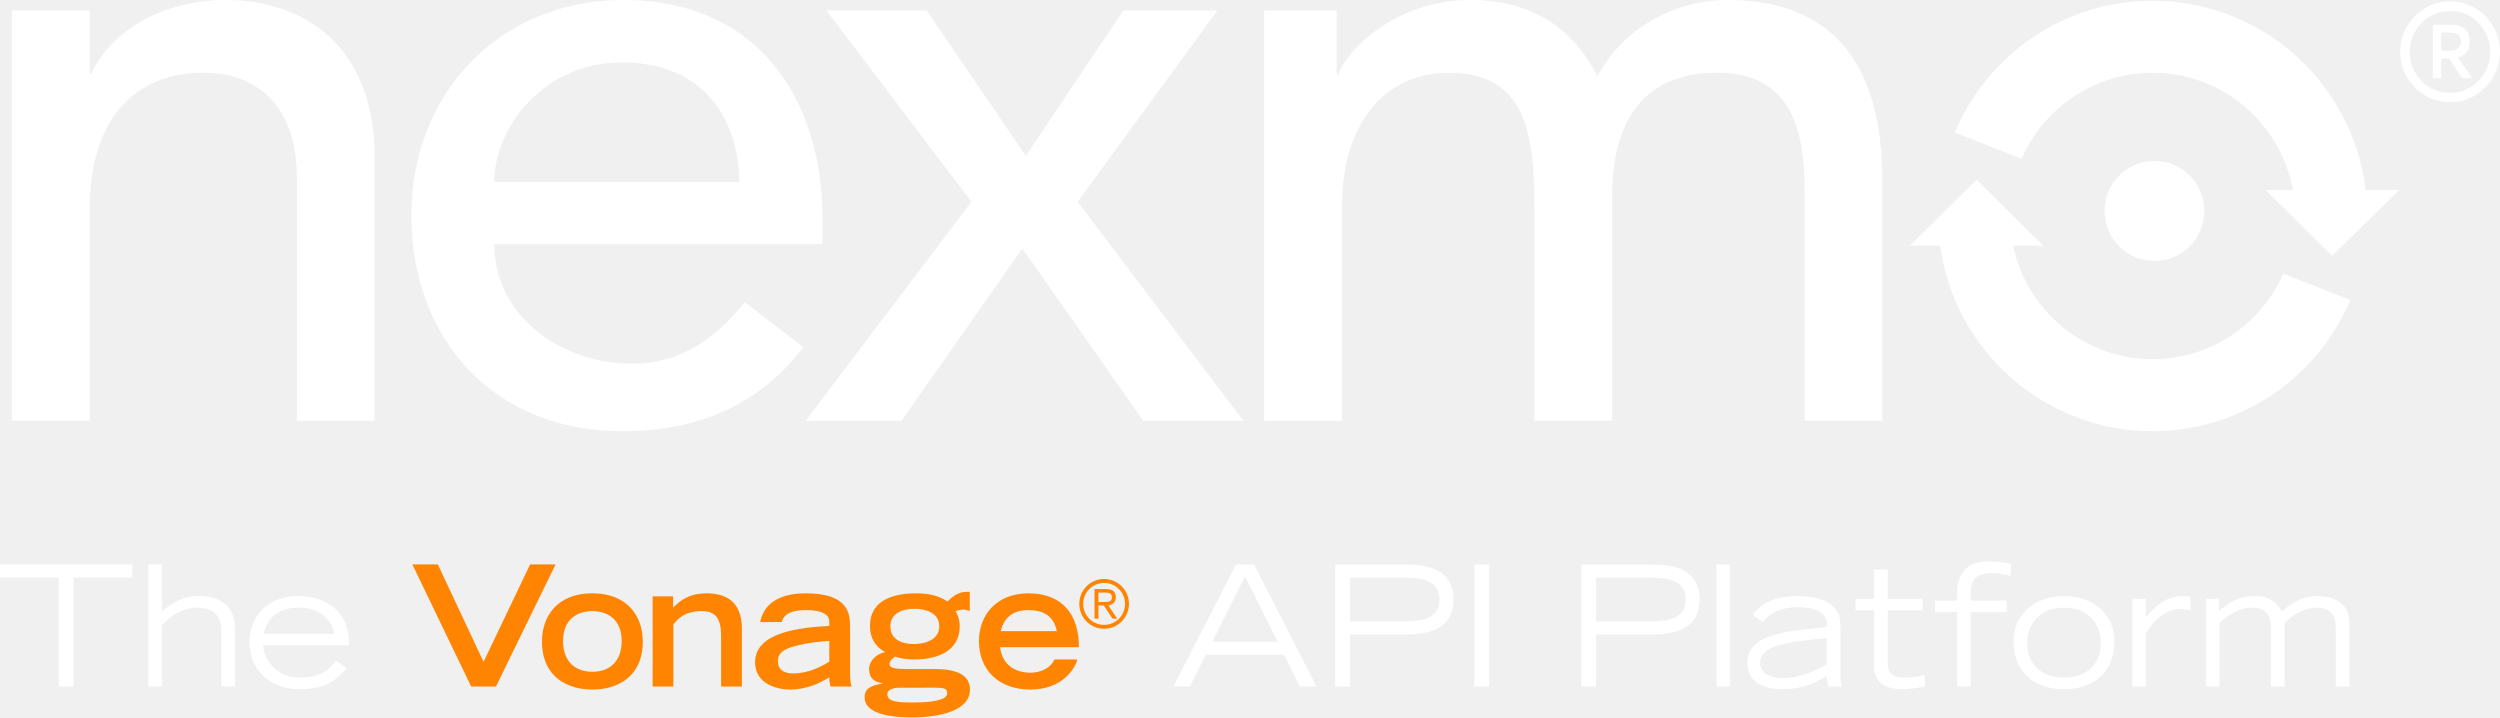
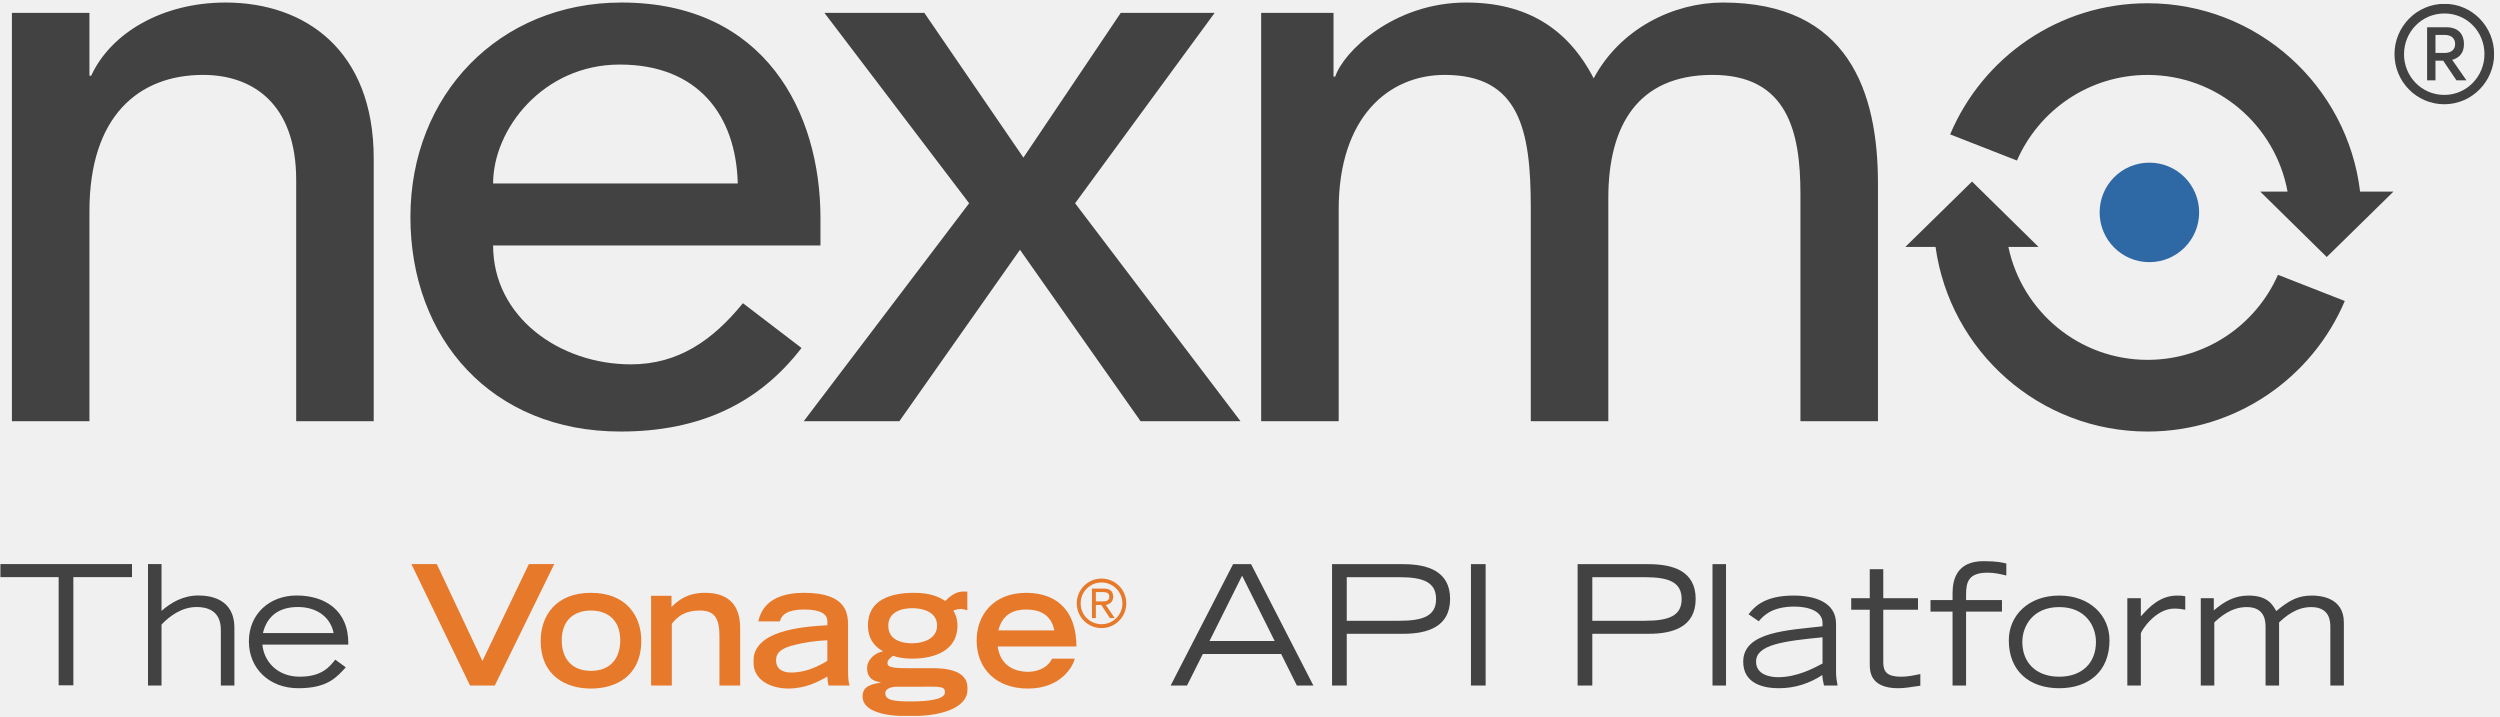
- <svg xmlns="http://www.w3.org/2000/svg" fill="none" viewBox="0 0 568 163">
-   <path fill="#fff" d="M2.712 2.362H20.37v14.361h.392C25.273 6.886 37.044 0 51.365 0c18.05 0 33.742 10.82 33.742 35.608V95.61H67.453V40.527c0-17.509-10.005-24-21.189-24-14.711 0-25.893 9.443-25.893 31.081V95.61H2.712V2.362zm165.302 38.952c-.391-15.54-9.024-27.147-26.877-27.147-17.459 0-28.837 14.754-28.837 27.147h55.714zM112.3 55.48c0 16.33 15.104 27.15 31.388 27.15 10.79 0 18.638-5.511 25.503-13.969l13.34 10.228c-9.809 12.786-23.344 19.083-41.197 19.083-29.428 0-47.869-21.246-47.869-48.985 0-27.934 20.208-48.984 48.064-48.984 32.763 0 45.318 25.18 45.318 49.183v6.294H112.3z" />
-   <path fill="#fff" d="M220.706 45.838L187.749 2.362h22.756l22.561 33.05 22.168-33.05h21.382l-31.78 43.476 37.667 49.772h-22.757L232.28 56.462 204.815 95.61h-21.776l37.668-49.772h-.001zm66.502-43.476h16.48v14.559h.392C305.846 11.41 317.225 0 333.898 0c13.733 0 23.151 5.903 29.038 17.314C369.016 5.904 381.179 0 392.362 0c28.641 0 35.311 20.46 35.311 41.313V95.61h-17.655V43.675c0-14.166-2.943-27.147-20.012-27.147-17.067 0-23.736 11.605-23.736 28.132v50.95h-17.657V46.821c0-17.705-2.549-30.293-19.618-30.293-12.753 0-24.129 9.638-24.129 30.686V95.61h-17.658V2.362zm213.609 45.566c0 6.275-5.073 11.362-11.33 11.362-6.26 0-11.333-5.087-11.333-11.362 0-6.277 5.073-11.364 11.332-11.364 6.258 0 11.331 5.087 11.331 11.364z" />
-   <path fill="#fff" d="M489.078 16.536c15.908 0 29.106 11.492 31.875 26.64h-6.227l15.151 14.938 15.194-14.938h-7.596C534.571 18.95 514.022.166 489.078.166c-20.227 0-37.579 12.352-44.962 29.945l15.213 5.973c5.001-11.503 16.436-19.548 29.749-19.548zm0 65.064c-15.605 0-28.601-11.06-31.703-25.782h6.87L449.096 40.88l-15.197 14.938h6.892c3.28 23.811 23.641 42.153 48.287 42.153 20.18 0 37.495-12.293 44.911-29.814l-15.22-5.976c-5.029 11.434-16.426 19.42-29.691 19.42zm65.562-70.082h2.012c1.794 0 2.466-.935 2.466-2.06 0-1.234-.861-2.057-2.316-2.057h-2.162v4.117zm3.806 1.571l3.245 4.677h-2.276l-3.021-4.49h-1.754v4.49h-1.903V5.642h4.364c2.8 0 4.029 1.645 4.029 3.853 0 1.986-1.043 3.145-2.684 3.595zm7.352-1.312c0-5.085-3.957-9.28-9.11-9.28-5.22 0-9.213 4.23-9.213 9.32 0 5.049 3.993 9.281 9.177 9.281 5.151 0 9.146-4.267 9.146-9.32zm2.202 0c0 6.176-5.002 11.453-11.348 11.453-6.345 0-11.344-5.2-11.344-11.453 0-6.207 4.999-11.485 11.38-11.485C563.033.292 568 5.53 568 11.777zM13.359 131.213H0v-2.975h30.063v2.976H16.706v24.763h-3.347v-24.764zm20.345-2.975h3.082v10.684c2.093-1.831 4.833-3.509 8.372-3.509 2.474 0 8.22.571 8.22 7.401v13.165h-3.083v-12.554c.077-4.732-3.349-5.382-5.517-5.382-3.388 0-6.202 2.1-7.992 4.008v13.928h-3.082v-27.741zm42.269 15.76c-.61-3.283-3.426-5.954-8.144-5.954-4.529 0-7.078 2.291-7.953 5.954h16.097zm2.776 7.823c-2.054 2.174-4.033 4.769-10.806 4.769-6.696 0-11.264-4.58-11.264-10.687 0-6.331 4.756-10.491 10.883-10.491 6.356 0 11.91 3.32 11.76 11.217h-19.56c.304 3.742 3.311 7.326 8.485 7.326 5.136 0 6.85-2.327 8.106-3.891l2.396 1.757z" />
-   <path fill="#FF8401" d="M93.692 128.238h5.785l10.387 22.133 10.579-22.133h5.784l-13.547 27.741h-5.631l-13.357-27.741zm47.556 17.399c0-4.808-3.082-6.79-6.66-6.79-3.614 0-6.659 1.982-6.659 6.79 0 4.35 2.436 6.984 6.659 6.984 4.226 0 6.66-2.634 6.66-6.984zm-18.114.077c0-5.494 3.311-10.913 11.454-10.913 8.144 0 11.454 5.419 11.454 10.913 0 8.166-5.861 10.951-11.454 10.951-5.594 0-11.454-2.785-11.454-10.951zm25.144-10.227h4.642v2.556c1.485-1.451 3.501-3.242 7.65-3.242 4.262 0 7.99 1.791 7.99 8.052v13.124h-4.72v-11.37c0-4.044-1.217-5.76-4.374-5.76-3.767 0-5.29 1.563-6.47 3.013v14.117h-4.718v-20.49zm40.138 10.15a37.238 37.238 0 0 0-7.345 1.033c-2.93.683-4.299 1.676-4.338 3.47-.038 1.756 1.104 2.863 3.424 2.863 3.578 0 6.433-1.566 8.259-2.671v-4.695zm4.718 7.022c0 1.373.076 2.748.38 3.318h-4.833c-.152-.686-.265-1.371-.265-2.06-1.98 1.146-4.91 2.748-8.943 2.748-2.701 0-7.915-1.145-7.915-6.182 0-6.907 10.274-7.898 16.858-8.281v-.914c0-1.565-1.407-2.672-5.29-2.672-4.338 0-5.251 1.604-5.518 2.71H172.7c1.142-5.573 6.583-6.525 10.387-6.525 9.857 0 10.047 4.808 10.047 7.632v10.226zm20.273-10.379c0-3.052-3.12-3.969-5.63-3.969-2.589 0-5.481.917-5.481 4.006 0 3.206 2.93 4.008 5.44 4.008 2.513 0 5.671-1.028 5.671-4.045zm-9.095 13.967c-1.103 0-2.701.305-2.701 1.488 0 1.679 2.207 1.87 5.935 1.87 3.693 0 7.65-.42 7.65-2.059 0-1.413-.837-1.336-6.051-1.299h-4.833zm16.02-17.44c-.419-.114-1.178-.38-1.711-.303-.534 0-1.218.228-1.522.382.304.418.951 1.638.951 3.394 0 5.571-4.946 7.557-10.35 7.557-1.903 0-3.388-.306-4.301-.65-.532.344-1.293.916-1.293 1.641s.457 1.222 4.567 1.182h6.431c4.602.154 7.267 1.49 7.267 4.694 0 4.885-7.116 6.296-13.281 6.296-5.707 0-10.654-1.143-10.654-4.54 0-2.444 2.169-2.786 4.109-3.169v-.075c-1.75-.151-3.082-1.105-3.082-3.166s1.942-3.626 3.577-3.855v-.074c-2.283-1.262-3.387-3.283-3.387-5.879 0-6.028 5.519-7.44 10.541-7.44 3.577 0 5.671.914 7.078 1.87.723-.763 2.246-2.213 4.299-2.213h.761v4.348zm19.78 4.58c-.723-3.474-3.082-4.771-6.469-4.771-2.473 0-5.328.842-6.279 4.771h12.748zm4.642 6.448c-.342 1.678-3.082 6.83-10.654 6.83-7.307 0-11.682-4.578-11.682-10.988 0-5.8 3.804-10.876 11.338-10.876 7.688.075 11.379 4.846 11.379 12.249h-17.923c.19 1.297.913 5.573 6.734 5.799 2.968 0 4.947-1.41 5.633-3.014h5.175zm4.809-13.068h1.464c.887 0 1.596-.103 1.596-1.083 0-.949-.784-1.051-1.596-1.051h-1.464v2.134zm1.227.8h-1.227v2.994h-.887v-6.729h2.661c1.508 0 2.173.651 2.173 1.867 0 1.17-.783 1.719-1.685 1.868l2.024 2.994h-1.093l-1.966-2.994zm.059 4.402a4.75 4.75 0 0 0 4.759-4.758 4.762 4.762 0 0 0-4.759-4.772c-2.632 0-4.745 2.134-4.745 4.772a4.747 4.747 0 0 0 2.927 4.4c.577.238 1.194.36 1.818.358zm0-10.422a5.643 5.643 0 0 1 5.647 5.65c0 3.129-2.528 5.662-5.647 5.662-3.118 0-5.633-2.534-5.633-5.662a5.632 5.632 0 0 1 5.633-5.65z" />
-   <path fill="#fff" d="M290.282 145.799l-7.416-14.908-7.414 14.908h14.83zm-9.468-17.541h4.106l14.183 27.721h-3.764l-3.575-7.207h-17.833l-3.613 7.207h-3.726l14.222-27.721zm25.887 12.927h11.976c5.551 0 8.365-1.18 8.365-4.957 0-3.812-2.814-4.996-8.365-4.996h-11.976v9.953zm-3.348-12.927h16.198c5.59 0 10.685 1.602 10.685 7.933 0 6.365-5.095 7.967-10.685 7.967h-12.85v11.821h-3.348v-27.721z" />
-   <path fill="#fff" fill-rule="evenodd" d="M334.984 128.258h3.346v27.719h-3.346v-27.719z" clip-rule="evenodd" />
-   <path fill="#fff" d="M362.622 141.185h11.977c5.553 0 8.366-1.18 8.366-4.957 0-3.812-2.814-4.996-8.366-4.996h-11.977v9.953zm-3.346-12.927h16.2c5.587 0 10.684 1.602 10.684 7.933 0 6.365-5.097 7.967-10.684 7.967h-12.854v11.821h-3.346v-27.721z" />
-   <path fill="#fff" fill-rule="evenodd" d="M389.992 128.258h3.08v27.719h-3.08v-27.719z" clip-rule="evenodd" />
-   <path fill="#fff" d="M415.051 144.959c-9.051.877-15.135 1.715-15.135 5.567 0 3.126 3.498 3.546 5.02 3.546 4.295 0 8.137-2.06 10.115-3.127v-5.986zm3.08 7.93c0 1.183.152 2.022.34 3.088h-3.08c-.151-.609-.38-1.6-.38-2.402-2.888 1.87-6.124 3.014-9.922 3.014-3.272 0-8.1-.915-8.1-6.062 0-6.903 10.302-7.169 18.062-8.083v-.763c0-2.707-3.234-3.737-6.389-3.737-5.287 0-7.149 2.212-8.137 3.355l-2.321-1.602c1.142-1.412 3.309-4.269 10.229-4.269 4.524 0 9.698 1.333 9.698 6.442v11.019zm18.662-14.22h-7.907v12.048c0 2.173.948 3.241 4.067 3.241 1.482 0 2.699-.268 4.372-.609v2.667c-2.205.345-3.765.574-5.018.574-6.501 0-6.501-3.966-6.501-5.568v-12.353h-4.221v-2.632h4.221v-6.633h3.08v6.633h7.907v2.632zm7.868.417h-5.018v-2.63h5.018v-1.525c0-3.278 1.028-7.36 7.073-7.36 3.155 0 4.371.343 5.172.534v2.745c-1.369-.342-2.699-.647-4.26-.647-4.259 0-4.905 2.021-4.905 4.957v1.296h8.175v2.63h-8.175v16.891h-3.08v-16.891zm32.66 6.941c0-3.623-2.357-7.971-8.364-7.971-6.009 0-8.403 4.348-8.403 7.971 0 4.767 3.192 7.93 8.403 7.93 5.208 0 8.364-3.163 8.364-7.93zm-19.847-.381c0-5.683 4.488-10.218 11.483-10.218 6.997 0 11.445 4.535 11.445 10.218 0 7.052-4.677 10.943-11.445 10.943-6.77 0-11.483-3.891-11.483-10.943zm26.991-9.609h3.08v4.157c1.786-2.022 4.296-4.766 8.289-4.766.683 0 1.255.038 1.824.152v3.089c-.38-.039-1.141-.268-2.47-.268-4.373 0-7.53 5.073-7.643 5.643v11.935h-3.08v-19.942zm16.726 0h2.965v2.783c2.282-1.946 4.64-3.392 7.912-3.392 4.334 0 5.512 2.096 6.311 3.546 3.118-2.632 5.172-3.546 8.1-3.546 1.824 0 7.298.38 7.298 6.139v14.412h-3.08V142.71c0-1.222 0-4.652-4.372-4.652-3.459 0-6.008 2.288-7.3 3.509v14.412h-3.079V142.71c0-1.222 0-4.652-4.297-4.652-3.538 0-6.085 2.288-7.377 3.509v14.412h-3.081v-19.942z" />
+ <svg xmlns="http://www.w3.org/2000/svg" xmlns:xlink="http://www.w3.org/1999/xlink" viewBox="0 0 356 102">
+   <defs>
+     <path id="a" d="M.06.543h355.105v97.079H.06z" />
+     <path id="c" d="M.274.203h30.522V17.94H.274z" />
+   </defs>
+   <g fill="none" fill-rule="evenodd">
+     <g fill="#414241">
+       <path d="M1.696 1.833h11.041v8.955h.245C15.803 4.655 23.163.361 32.118.361c11.286 0 21.099 6.747 21.099 22.204v37.414h-11.04V25.631c0-10.917-6.256-14.965-13.249-14.965-9.199 0-16.191 5.888-16.191 19.381v29.932H1.696V1.833m103.361 24.288c-.245-9.69-5.643-16.928-16.805-16.928-10.918 0-18.033 9.201-18.033 16.928h34.838zm-34.838 8.833c0 10.182 9.445 16.929 19.627 16.929 6.747 0 11.654-3.435 15.948-8.71l8.341 6.379c-6.134 7.973-14.598 11.899-25.761 11.899-18.401 0-29.931-13.248-29.931-30.545C58.443 13.487 71.078.361 88.497.361c20.486 0 28.337 15.702 28.337 30.668v3.925H70.219z" />
+       <path d="M138.006 28.943l-20.608-27.11h14.229l14.107 20.609 13.862-20.609h13.371l-19.873 27.11 23.553 31.036h-14.23l-17.174-24.411-17.173 24.411h-13.617l23.553-31.036m41.583-27.11h10.304v9.078h.245c1.105-3.435 8.219-10.55 18.646-10.55 8.587 0 14.476 3.68 18.156 10.795C230.743 4.041 238.347.361 245.341.361c17.909 0 22.08 12.758 22.08 25.76v33.858h-11.04V27.594c0-8.832-1.84-16.928-12.513-16.928-10.672 0-14.843 7.237-14.843 17.542v31.771h-11.041V29.557c0-11.04-1.594-18.891-12.266-18.891-7.974 0-15.088 6.011-15.088 19.136v30.177h-11.041V1.833" />
+     </g>
+     <path fill="#2E69A5" d="M313.157 30.246a7.085 7.085 0 0 1-7.085 7.085 7.085 7.085 0 1 1 0-14.171 7.085 7.085 0 0 1 7.085 7.086" />
+     <path fill="#414241" d="M305.817 10.671c9.947 0 18.199 7.166 19.931 16.612h-3.894l9.474 9.315 9.501-9.315h-4.75C334.263 12.176 321.414.463 305.817.463c-12.648 0-23.498 7.702-28.115 18.673l9.514 3.725c3.127-7.174 10.276-12.19 18.601-12.19m0 40.572c-9.758 0-17.884-6.897-19.824-16.077h4.296l-9.473-9.315-9.502 9.315h4.309c2.052 14.848 14.783 26.285 30.194 26.285 12.618 0 23.445-7.665 28.082-18.591l-9.516-3.726c-3.145 7.13-10.272 12.109-18.566 12.109" />
+     <mask id="b" fill="#fff">
+       <use xlink:href="#a" />
+     </mask>
+     <path fill="#414241" d="M346.811 7.542h1.258c1.122 0 1.542-.583 1.542-1.283 0-.771-.538-1.283-1.448-1.283h-1.352v2.566zm2.38.981l2.029 2.916h-1.422l-1.89-2.8h-1.097v2.8h-1.19v-7.56h2.729c1.751 0 2.519 1.026 2.519 2.403 0 1.237-.651 1.961-1.678 2.241zm4.597-.818c0-3.172-2.474-5.787-5.695-5.787-3.265 0-5.762 2.638-5.762 5.811 0 3.149 2.497 5.787 5.738 5.787 3.222 0 5.719-2.661 5.719-5.811zm1.377 0c0 3.85-3.128 7.14-7.096 7.14-3.967 0-7.093-3.242-7.093-7.14 0-3.872 3.126-7.162 7.117-7.162 3.966 0 7.072 3.265 7.072 7.162zM8.352 82.18H0v-1.855h18.798v1.855h-8.352v15.442H8.352V82.18" mask="url(#b)" />
+     <path fill="#414241" d="M21.075 80.325h1.927v6.662c1.309-1.143 3.022-2.189 5.235-2.189 1.547 0 5.14.357 5.14 4.615v8.209h-1.928v-7.828c.048-2.951-2.094-3.355-3.45-3.355-2.118 0-3.878 1.308-4.997 2.499v8.684h-1.927V80.325m26.43 9.827c-.381-2.047-2.142-3.713-5.092-3.713-2.832 0-4.426 1.429-4.973 3.713h10.065zm1.737 4.878c-1.285 1.356-2.523 2.973-6.758 2.973-4.187 0-7.043-2.855-7.043-6.663 0-3.948 2.974-6.542 6.805-6.542 3.974 0 7.448 2.07 7.353 6.994h-12.23c.19 2.333 2.07 4.569 5.306 4.569 3.211 0 4.282-1.451 5.068-2.426l1.499 1.095z" />
+     <path fill="#E7792B" d="M58.584 80.325h3.617l6.496 13.8 6.614-13.8h3.617l-8.471 17.297h-3.521l-8.352-17.297m29.737 10.849c0-2.998-1.927-4.234-4.164-4.234-2.26 0-4.164 1.236-4.164 4.234 0 2.713 1.523 4.356 4.164 4.356 2.642 0 4.164-1.643 4.164-4.356zm-11.326.048c0-3.426 2.07-6.805 7.162-6.805 5.092 0 7.162 3.379 7.162 6.805 0 5.092-3.664 6.829-7.162 6.829-3.498 0-7.162-1.737-7.162-6.829zm15.722-6.377h2.903v1.594c.928-.904 2.189-2.022 4.783-2.022 2.665 0 4.996 1.118 4.996 5.021v8.184h-2.95v-7.089c0-2.523-.762-3.593-2.736-3.593-2.356 0-3.308.975-4.046 1.879v8.803h-2.95V84.845" />
+     <g transform="translate(107 84)">
+       <mask id="d" fill="#fff">
+         <use xlink:href="#c" />
+       </mask>
+       <path fill="#E7792B" d="M10.815 7.174c-1.714.071-3.213.31-4.593.644-1.832.427-2.689 1.046-2.712 2.164-.024 1.096.689 1.785 2.141 1.785 2.237 0 4.022-.976 5.164-1.665V7.174zm2.95 4.379c0 .857.048 1.713.238 2.069h-3.022a5.94 5.94 0 0 1-.166-1.285c-1.238.715-3.07 1.714-5.592 1.714-1.69 0-4.949-.714-4.949-3.854 0-4.308 6.424-4.926 10.541-5.164v-.571c0-.975-.881-1.666-3.308-1.666-2.712 0-3.284 1-3.45 1.69H.988C1.701 1.011 5.104.417 7.483.417c6.163 0 6.282 2.998 6.282 4.759v6.377zM26.442 5.08c0-1.903-1.952-2.474-3.522-2.474-1.618 0-3.427.571-3.427 2.498 0 1.999 1.832 2.499 3.403 2.499s3.546-.642 3.546-2.523zm-5.687 8.709c-.69 0-1.69.191-1.69.928 0 1.047 1.381 1.166 3.712 1.166 2.308 0 4.783-.262 4.783-1.284 0-.881-.524-.833-3.783-.81h-3.022zM30.772 2.914c-.262-.071-.738-.237-1.071-.189-.333 0-.761.143-.952.238.191.261.595 1.023.595 2.117 0 3.474-3.093 4.712-6.472 4.712-1.189 0-2.117-.191-2.689-.405-.333.214-.808.571-.808 1.024 0 .452.285.761 2.855.737h4.021c2.879.096 4.545.929 4.545 2.927 0 3.046-4.45 3.925-8.304 3.925-3.569 0-6.663-.712-6.663-2.831 0-1.523 1.356-1.737 2.57-1.975v-.047c-1.094-.095-1.927-.69-1.927-1.975 0-1.285 1.213-2.26 2.236-2.403v-.047c-1.427-.786-2.117-2.047-2.117-3.666 0-3.759 3.45-4.639 6.591-4.639 2.237 0 3.545.571 4.425 1.166.452-.475 1.404-1.38 2.689-1.38h.476v2.711z" mask="url(#d)" />
+     </g>
+     <path fill="#E7792B" d="M150.139 89.771c-.451-2.166-1.927-2.975-4.045-2.975-1.546 0-3.331.525-3.926 2.975h7.971zm2.904 4.021c-.215 1.046-1.928 4.259-6.663 4.259-4.568 0-7.305-2.855-7.305-6.852 0-3.617 2.379-6.782 7.091-6.782 4.806.047 7.115 3.022 7.115 7.638h-11.207c.118.809.57 3.475 4.21 3.616 1.857 0 3.094-.88 3.522-1.879h3.237zm3.007-8.149h.915c.554 0 .998-.064.998-.675 0-.592-.49-.656-.998-.656h-.915v1.331zm.766.499h-.766v1.867h-.555v-4.196h1.663c.943 0 1.359.406 1.359 1.164 0 .73-.489 1.072-1.053 1.165l1.266 1.867h-.684l-1.23-1.867zm.038 2.745a2.967 2.967 0 0 0 2.976-2.967 2.974 2.974 0 0 0-2.976-2.976 2.967 2.967 0 0 0-2.968 2.976 2.96 2.96 0 0 0 2.968 2.967zm0-6.499a3.524 3.524 0 0 1 3.531 3.523 3.531 3.531 0 0 1-3.531 3.531 3.523 3.523 0 0 1-3.522-3.531 3.516 3.516 0 0 1 3.522-3.523z" />
+     <path fill="#414241" d="M181.511 91.275l-4.637-9.296-4.636 9.296h9.273zm-5.921-10.938h2.567l8.869 17.285h-2.353l-2.236-4.493h-11.15l-2.259 4.493h-2.33l8.892-17.285zm16.188 8.061h7.488c3.471 0 5.231-.736 5.231-3.091 0-2.377-1.76-3.115-5.231-3.115h-7.488v6.206zm-2.094-8.061h10.129c3.495 0 6.681.999 6.681 4.947 0 3.969-3.186 4.968-6.681 4.968h-8.035v7.37h-2.094V80.337zm19.779 17.285h2.091V80.337h-2.091zm17.282-9.224h7.489c3.472 0 5.231-.736 5.231-3.091 0-2.377-1.759-3.115-5.231-3.115h-7.489v6.206zm-2.093-8.061h10.13c3.494 0 6.681.999 6.681 4.947 0 3.969-3.187 4.968-6.681 4.968h-8.037v7.37h-2.093V80.337zm19.207 17.285h1.926V80.337h-1.926zm15.669-6.871c-5.659.547-9.464 1.071-9.464 3.472 0 1.949 2.188 2.211 3.139 2.211 2.686 0 5.088-1.284 6.325-1.949v-3.734zm1.926 4.946c0 .737.095 1.26.213 1.925h-1.926c-.095-.379-.238-.998-.238-1.498-1.806 1.166-3.828 1.879-6.204 1.879-2.046 0-5.065-.57-5.065-3.78 0-4.304 6.443-4.47 11.294-5.04v-.476c0-1.688-2.022-2.33-3.995-2.33-3.306 0-4.47 1.379-5.088 2.092l-1.451-.999c.714-.88 2.069-2.662 6.396-2.662 2.83 0 6.064.831 6.064 4.018v6.871zm11.669-8.869h-4.945v7.513c0 1.356.594 2.022 2.543 2.022.928 0 1.689-.167 2.735-.38v1.663c-1.379.215-2.354.357-3.138.357-4.065 0-4.065-2.472-4.065-3.471v-7.704h-2.639v-1.64h2.639v-4.137h1.925v4.137h4.945v1.64m4.92.261h-3.138V85.45h3.138v-.952c0-2.043.642-4.588 4.423-4.588 1.973 0 2.733.213 3.234.333v1.71c-.856-.212-1.688-.403-2.664-.403-2.663 0-3.067 1.26-3.067 3.091v.809h5.112v1.639h-5.112v10.533h-1.926V87.089m20.422 4.328c0-2.258-1.474-4.969-5.231-4.969-3.757 0-5.254 2.711-5.254 4.969 0 2.973 1.996 4.946 5.254 4.946 3.258 0 5.231-1.973 5.231-4.946zm-12.411-.237c0-3.544 2.806-6.372 7.18-6.372 4.375 0 7.157 2.828 7.157 6.372 0 4.398-2.924 6.823-7.157 6.823-4.232 0-7.18-2.425-7.18-6.823zm16.877-5.992h1.926v2.592c1.117-1.261 2.687-2.972 5.184-2.972.427 0 .784.023 1.14.095v1.925c-.238-.023-.713-.167-1.544-.167-2.735 0-4.709 3.164-4.78 3.52v7.441h-1.926V85.188m10.459 0h1.855v1.735c1.427-1.213 2.9-2.115 4.946-2.115 2.71 0 3.447 1.307 3.946 2.211 1.951-1.641 3.235-2.211 5.065-2.211 1.142 0 4.564.237 4.564 3.828v8.986h-1.925v-8.273c0-.762 0-2.901-2.735-2.901-2.163 0-3.757 1.426-4.564 2.188v8.986h-1.926v-8.273c0-.762 0-2.901-2.687-2.901-2.211 0-3.804 1.426-4.613 2.188v8.986h-1.926V85.188" />
+   </g>
</svg>
